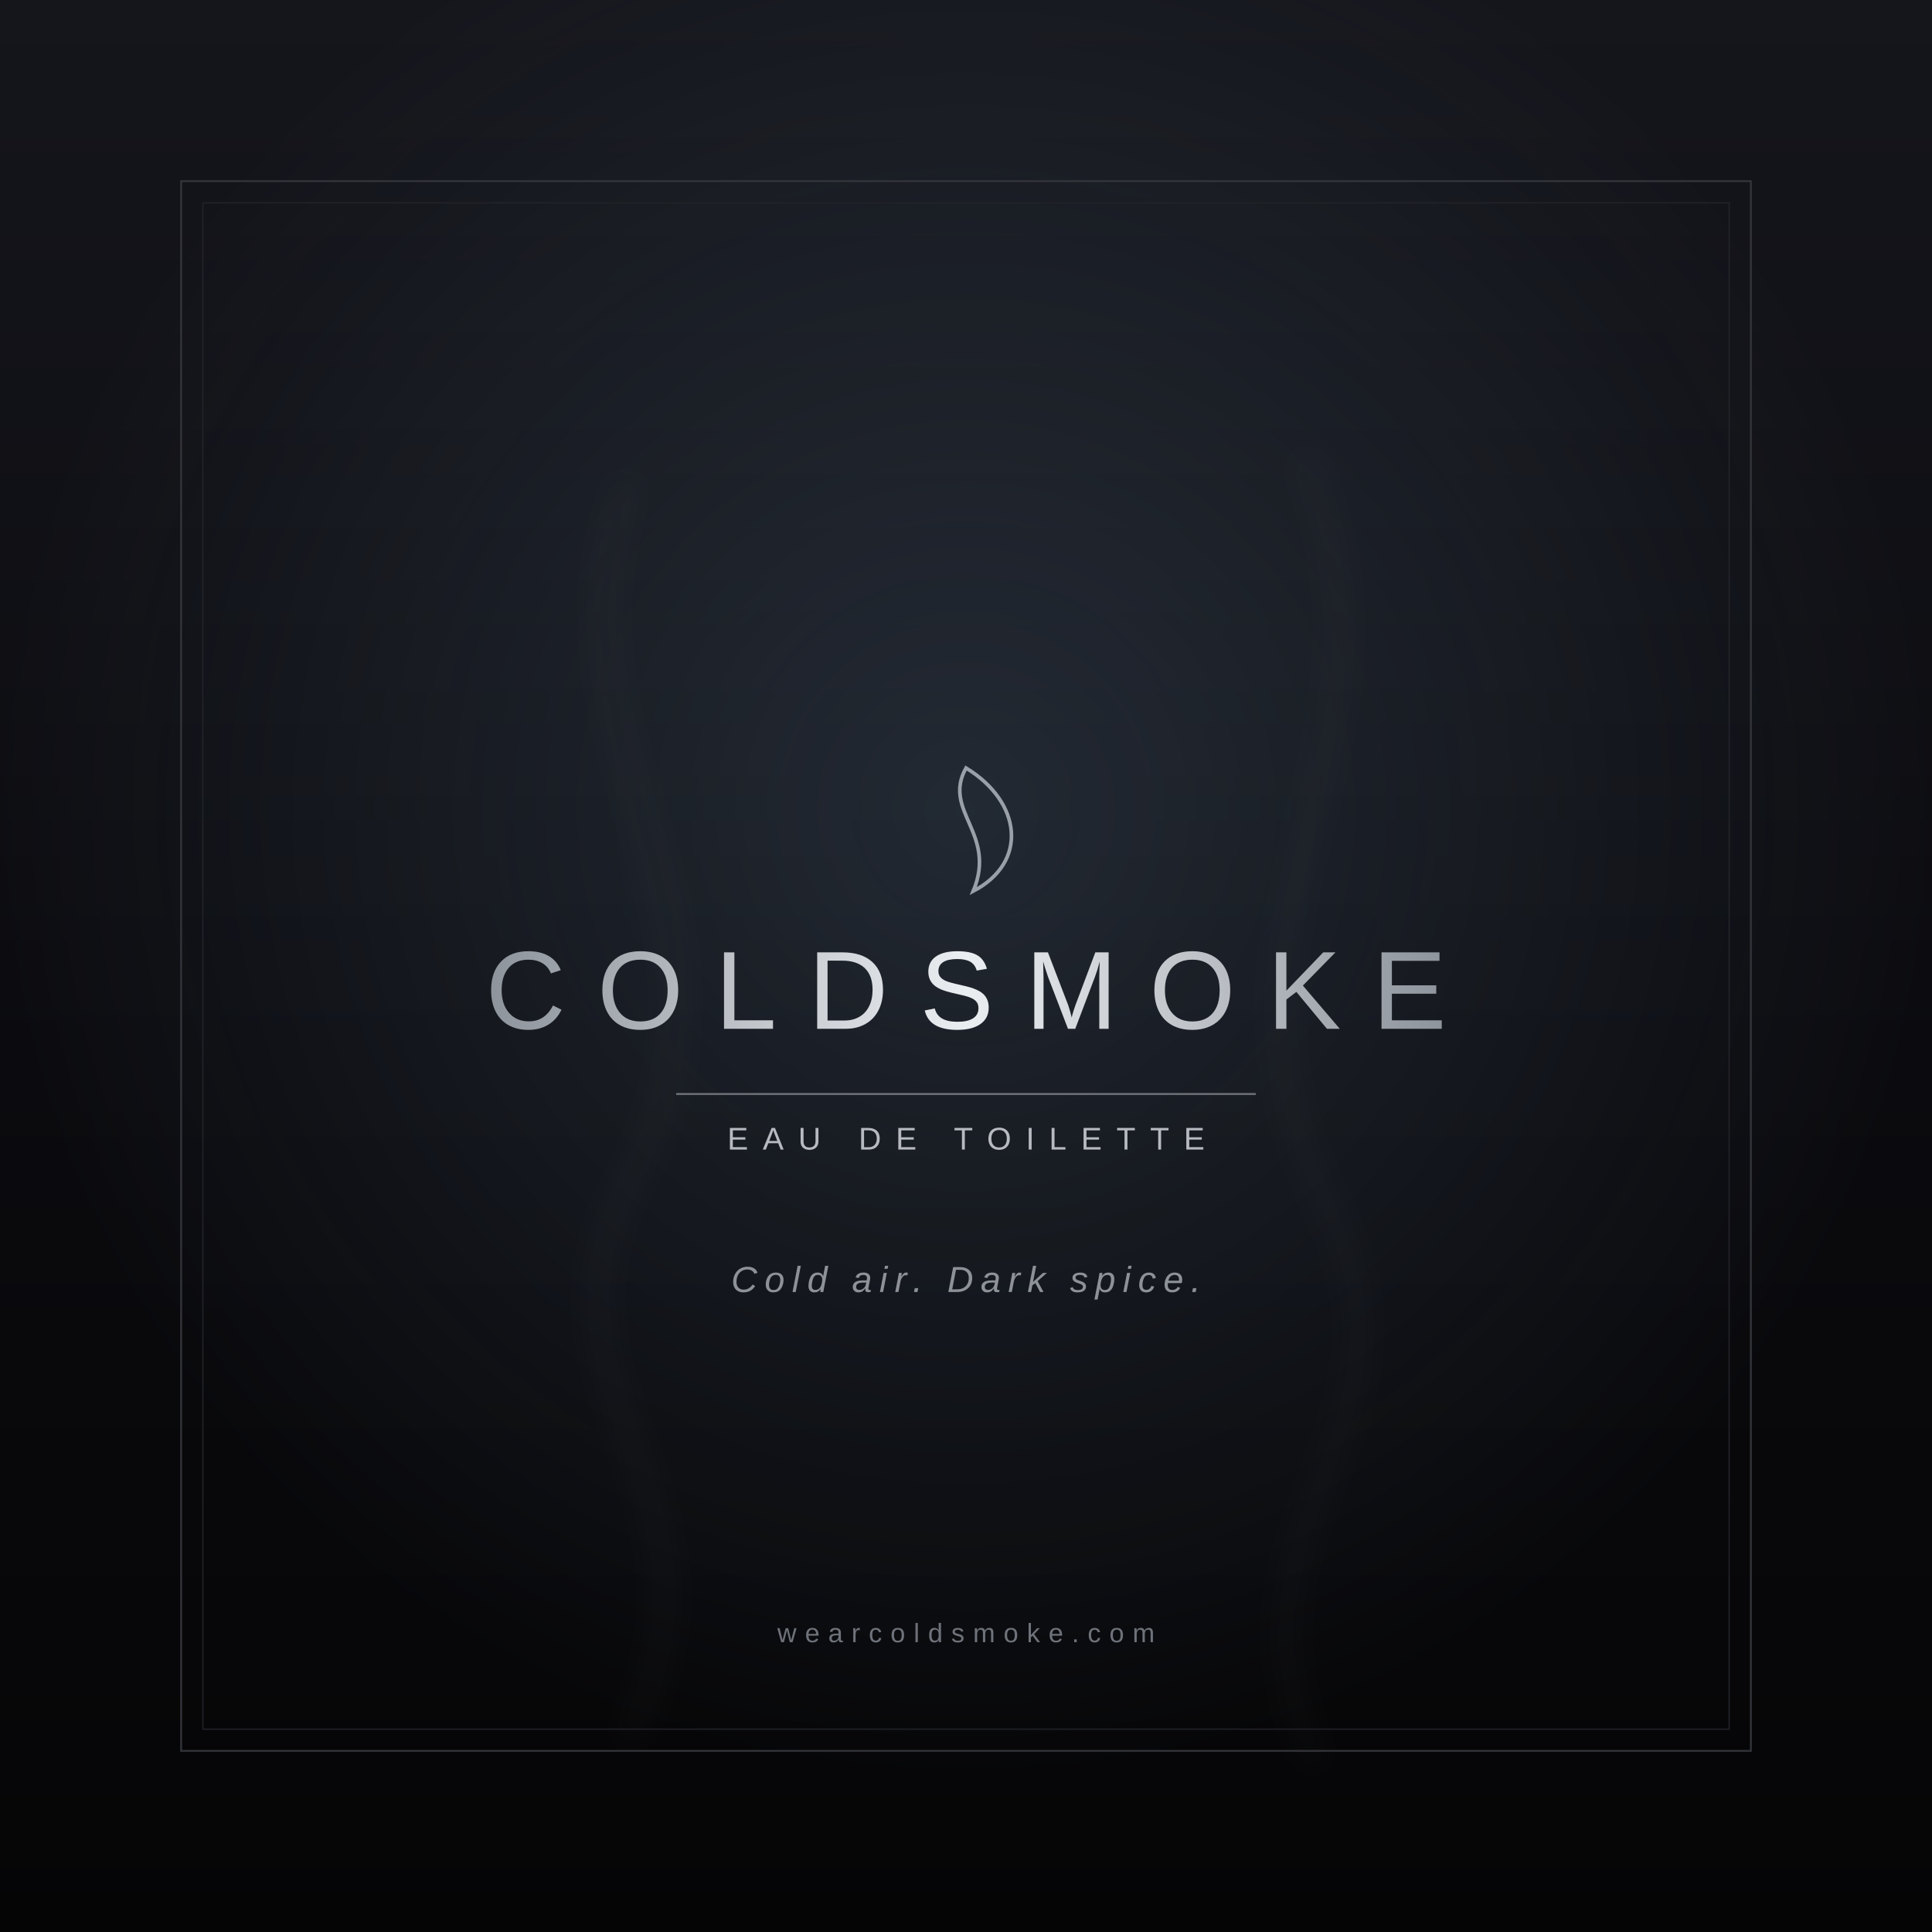
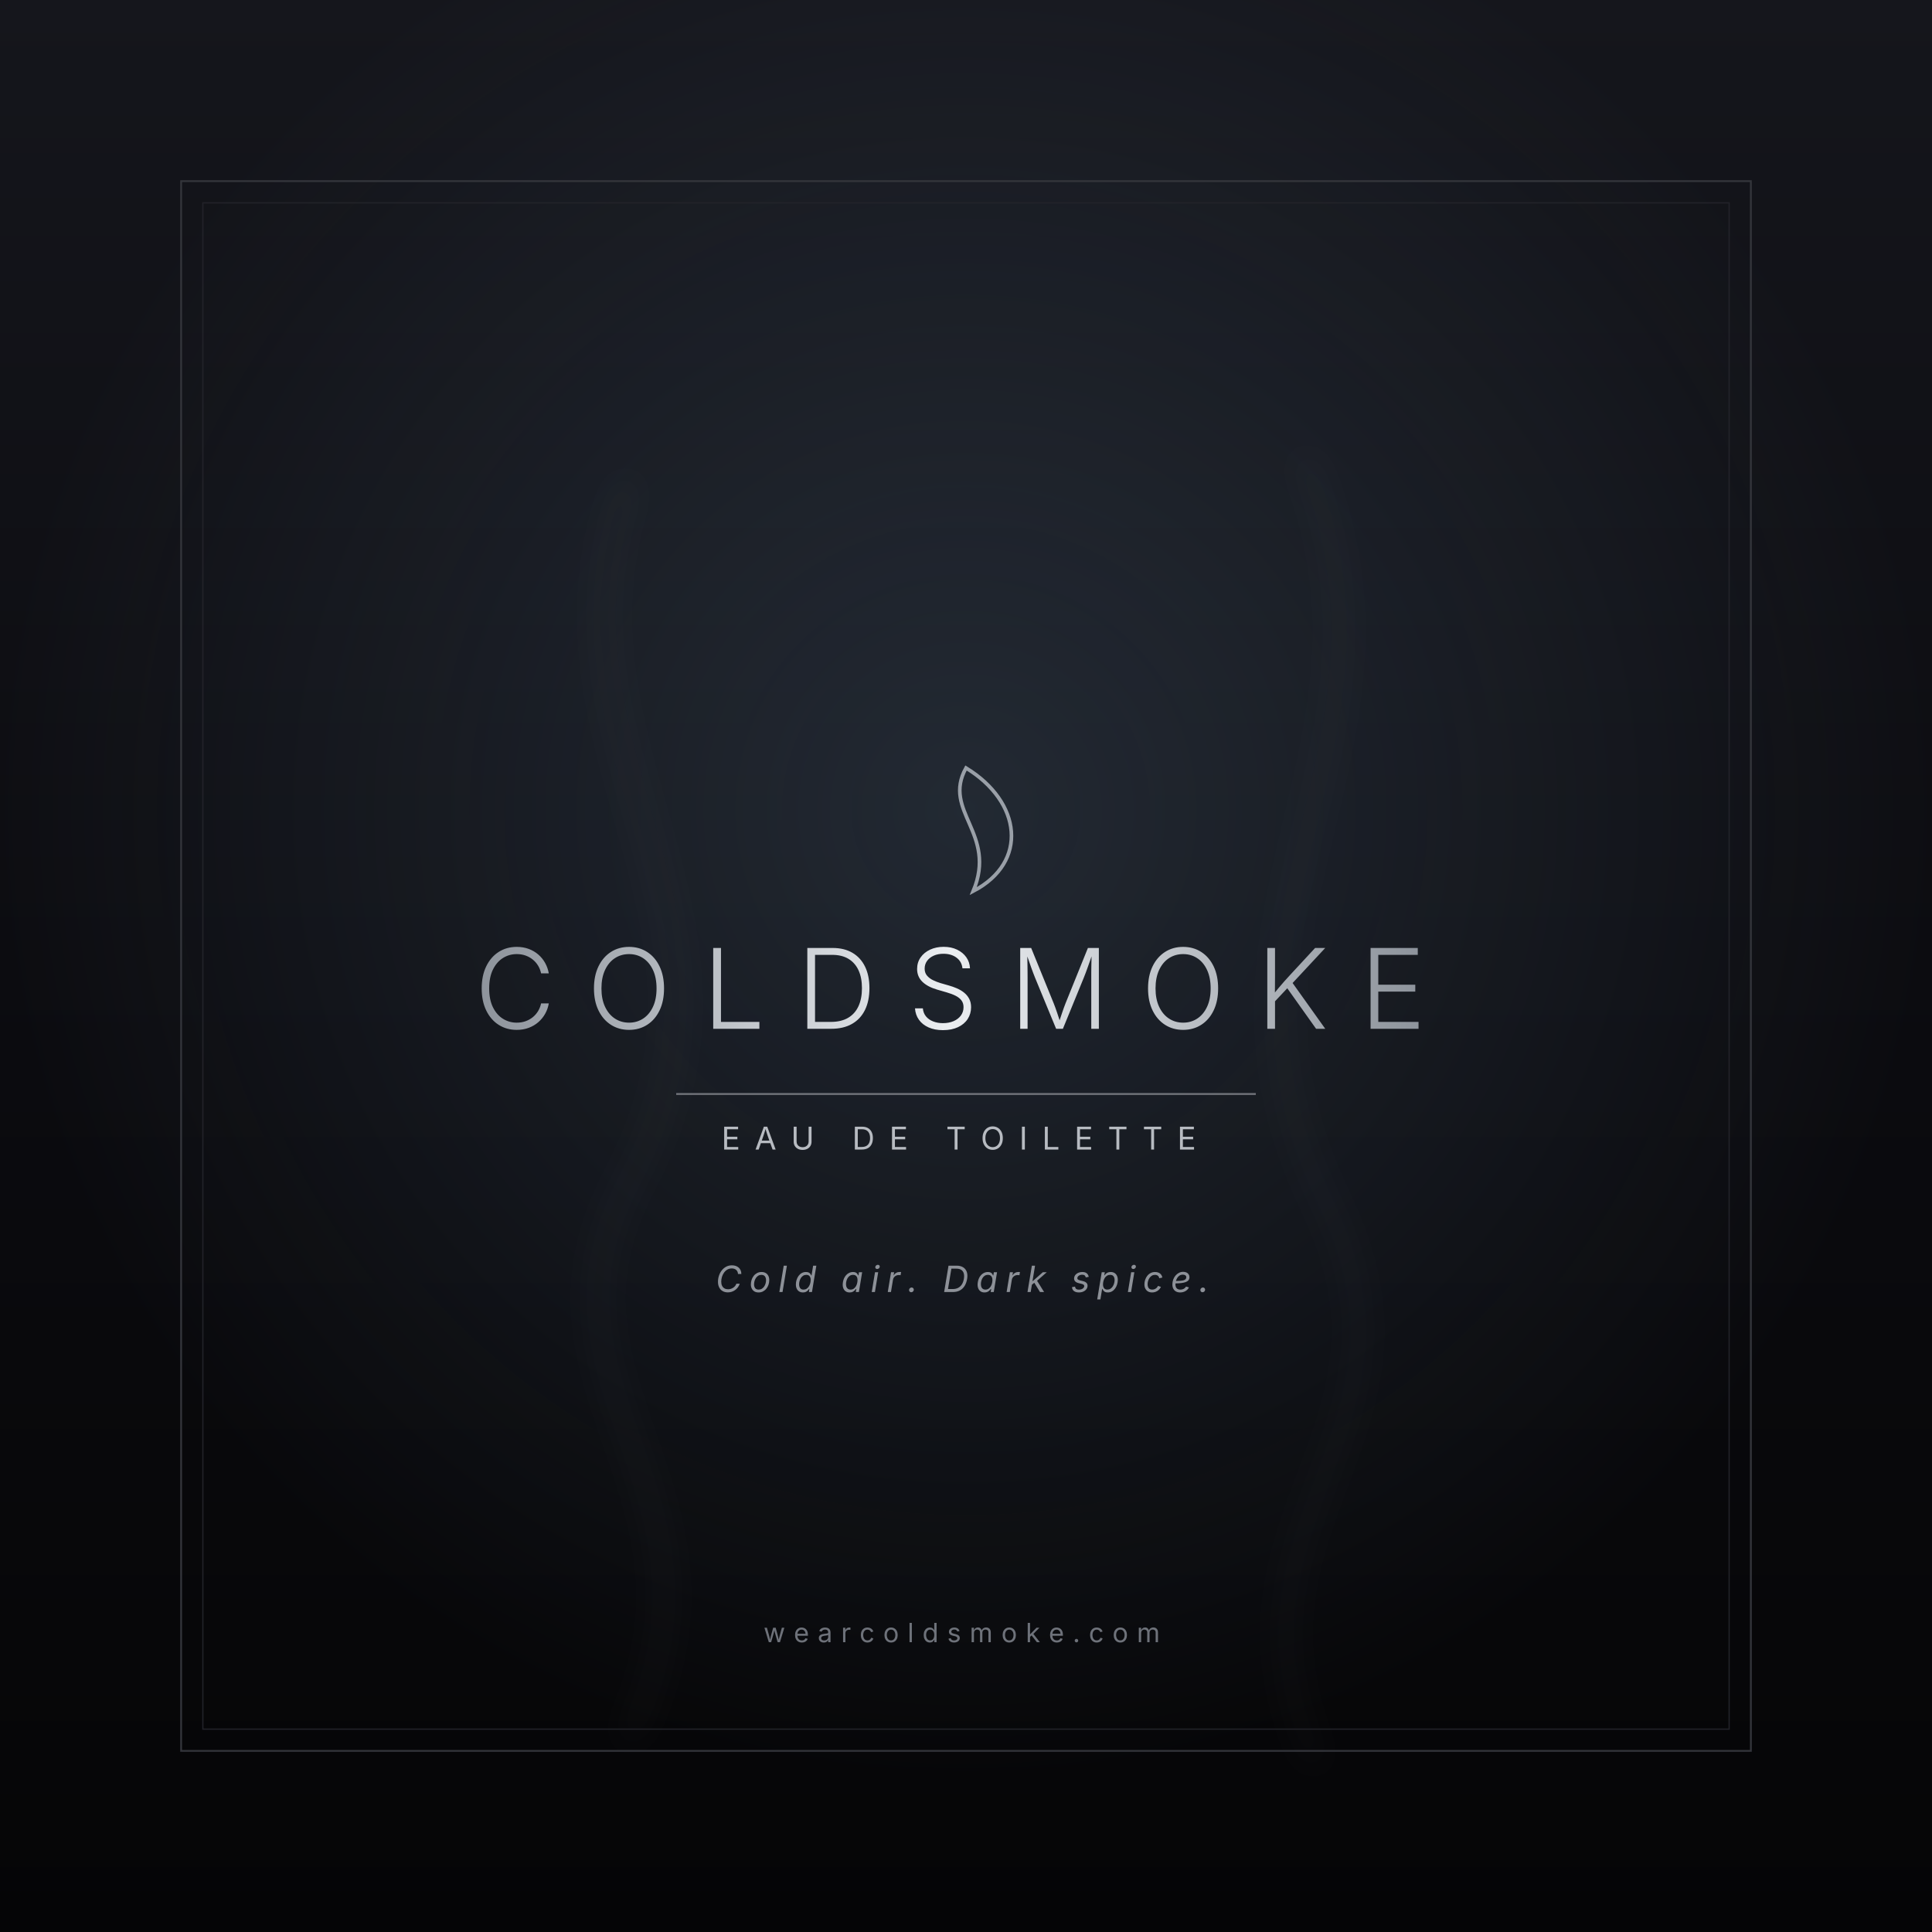
- <svg xmlns="http://www.w3.org/2000/svg" width="1600" height="1600" viewBox="0 0 1600 1600" font-family="Helvetica Neue, Arial, sans-serif">
+ <svg xmlns="http://www.w3.org/2000/svg" width="1600" height="1600" viewBox="0 0 1600 1600">
  <defs>
    <linearGradient id="bg2" x1="0" y1="0" x2="0" y2="1">
      <stop offset="0" stop-color="#15161C" />
      <stop offset="0.55" stop-color="#0B0B0F" />
      <stop offset="1" stop-color="#050506" />
    </linearGradient>
    <radialGradient id="glow2" cx="0.5" cy="0.42" r="0.5">
      <stop offset="0" stop-color="#6E8CA8" stop-opacity="0.22" />
      <stop offset="1" stop-color="#6E8CA8" stop-opacity="0" />
    </radialGradient>
    <linearGradient id="silver2" x1="0" y1="0" x2="1" y2="0">
      <stop offset="0" stop-color="#8E949C" />
      <stop offset="0.5" stop-color="#EBEEF1" />
      <stop offset="1" stop-color="#8E949C" />
    </linearGradient>
    <filter id="smoke2" x="-40%" y="-40%" width="180%" height="180%">
      <feGaussianBlur stdDeviation="12" />
    </filter>
  </defs>
  <rect width="1600" height="1600" fill="url(#bg2)" />
  <rect width="1600" height="1600" fill="url(#glow2)" />
  <g filter="url(#smoke2)" stroke="#AEB4BC" fill="none" opacity="0.08">
    <path d="M520 400 C 440 620, 640 760, 520 980 C 430 1150, 620 1240, 520 1440" stroke-width="7" />
    <path d="M1080 380 C 1180 620, 980 760, 1100 1000 C 1190 1190, 1000 1260, 1090 1460" stroke-width="6" />
  </g>
  <rect x="150" y="150" width="1300" height="1300" fill="none" stroke="#33353B" stroke-width="1.5" />
  <rect x="168" y="168" width="1264" height="1264" fill="none" stroke="#222329" stroke-width="1" />
  <path d="M800 636 C 780 672, 826 690, 806 738 C 852 714, 846 664, 800 636 Z" fill="none" stroke="#9AA0A8" stroke-width="3" />
-   <text x="800" y="852" text-anchor="middle" font-size="92" letter-spacing="26" fill="url(#silver2)" font-weight="300">COLDSMOKE</text>
+   <path d="M427.934 852.898Q419.488 852.898 412.930 848.698Q406.371 844.498 402.643 836.771Q398.914 829.045 398.914 818.578Q398.914 808.066 402.643 800.340Q406.371 792.613 412.930 788.391Q419.488 784.168 427.934 784.168Q433.279 784.168 437.794 785.830Q442.309 787.492 445.768 790.479Q449.227 793.467 451.450 797.465Q453.674 801.463 454.482 806.090L448.104 806.090Q447.385 802.631 445.633 799.733Q443.881 796.836 441.230 794.680Q438.580 792.523 435.233 791.333Q431.887 790.143 427.934 790.143Q421.645 790.143 416.456 793.422Q411.268 796.701 408.190 803.035Q405.113 809.369 405.113 818.578Q405.113 827.787 408.213 834.121Q411.313 840.455 416.501 843.689Q421.689 846.924 427.934 846.924Q431.887 846.924 435.233 845.733Q438.580 844.543 441.230 842.387Q443.881 840.230 445.633 837.311Q447.385 834.391 448.104 830.977L454.482 830.977Q453.719 835.559 451.495 839.534Q449.271 843.510 445.813 846.520Q442.354 849.529 437.839 851.214Q433.324 852.898 427.934 852.898 M520.957 852.898Q512.467 852.898 505.908 848.676Q499.350 844.453 495.621 836.749Q491.893 829.045 491.893 818.578Q491.893 808.066 495.621 800.340Q499.350 792.613 505.908 788.391Q512.467 784.168 520.957 784.168Q529.402 784.168 535.961 788.391Q542.520 792.613 546.226 800.340Q549.932 808.066 549.932 818.578Q549.932 829.045 546.226 836.771Q542.520 844.498 535.961 848.698Q529.402 852.898 520.957 852.898M520.957 846.924Q527.471 846.924 532.614 843.555Q537.758 840.186 540.745 833.829Q543.732 827.473 543.732 818.578Q543.732 809.639 540.745 803.260Q537.758 796.881 532.614 793.512Q527.471 790.143 520.957 790.143Q514.398 790.143 509.232 793.512Q504.066 796.881 501.079 803.260Q498.092 809.639 498.092 818.578Q498.092 827.428 501.079 833.784Q504.066 840.141 509.232 843.532Q514.398 846.924 520.957 846.924 M628.895 852L590.666 852L590.666 785.066L597.090 785.066L597.090 846.295L628.895 846.295 M688.361 852L668.596 852L668.596 785.066L689.529 785.066Q699.143 785.066 705.948 789.064Q712.754 793.063 716.393 800.520Q720.031 807.977 720.031 818.354Q720.031 828.910 716.325 836.435Q712.619 843.959 705.544 847.979Q698.469 852 688.361 852M674.975 790.771L674.975 846.295L688.002 846.295Q696.582 846.295 702.310 842.948Q708.037 839.602 710.935 833.335Q713.832 827.068 713.832 818.354Q713.832 809.729 711.002 803.574Q708.172 797.420 702.691 794.096Q697.211 790.771 689.125 790.771 M780.891 853.123Q774.063 853.123 768.986 850.854Q763.910 848.586 761.013 844.521Q758.115 840.455 757.756 835.064L764.270 835.064Q764.629 839.063 766.897 841.780Q769.166 844.498 772.827 845.913Q776.488 847.328 780.891 847.328Q785.877 847.328 789.718 845.666Q793.559 844.004 795.760 841.017Q797.961 838.029 797.961 834.076Q797.961 830.752 796.231 828.483Q794.502 826.215 791.380 824.643Q788.258 823.070 784.035 821.857L776.129 819.566Q768.133 817.230 763.820 813.008Q759.508 808.785 759.508 802.451Q759.508 797.016 762.405 792.883Q765.303 788.750 770.289 786.437Q775.275 784.123 781.475 784.123Q787.809 784.123 792.638 786.459Q797.467 788.795 800.274 792.793Q803.082 796.791 803.307 801.912L797.063 801.912Q796.479 796.342 792.166 793.107Q787.854 789.873 781.295 789.873Q776.713 789.873 773.209 791.468Q769.705 793.063 767.729 795.825Q765.752 798.588 765.752 802.182Q765.752 805.641 767.706 807.954Q769.660 810.268 772.715 811.750Q775.770 813.232 778.959 814.176L785.967 816.197Q789.201 817.096 792.436 818.488Q795.670 819.881 798.320 821.970Q800.971 824.059 802.588 827.046Q804.205 830.033 804.205 834.166Q804.205 839.557 801.420 843.869Q798.635 848.182 793.401 850.652Q788.168 853.123 780.891 853.123 M851.004 852L844.895 852L844.895 785.066L853.969 785.066L872.656 830.977Q873.285 832.459 873.981 834.458Q874.678 836.457 875.464 838.726Q876.250 840.994 876.969 843.240Q877.238 844.139 877.508 844.992Q877.777 844.184 878.047 843.375Q878.766 841.174 879.552 838.883Q880.338 836.592 881.057 834.548Q881.775 832.504 882.404 830.977L900.957 785.066L910.031 785.066L910.031 852L903.742 852L903.742 805.146Q903.742 802.766 903.810 800.183Q903.877 797.600 903.922 794.994Q903.967 793.512 903.967 792.029Q903.383 793.691 902.844 795.309Q901.855 798.094 900.935 800.699Q900.014 803.305 899.160 805.573Q898.307 807.842 897.633 809.504L880.248 852L874.633 852L857.113 809.504Q856.439 807.842 855.608 805.641Q854.777 803.439 853.856 800.856Q852.936 798.273 851.992 795.488Q851.363 793.826 850.779 792.119Q850.779 793.377 850.824 794.725Q850.869 797.285 850.914 799.913Q850.959 802.541 850.981 804.989Q851.004 807.438 851.004 809.504 M979.830 852.898Q971.340 852.898 964.781 848.676Q958.223 844.453 954.494 836.749Q950.766 829.045 950.766 818.578Q950.766 808.066 954.494 800.340Q958.223 792.613 964.781 788.391Q971.340 784.168 979.830 784.168Q988.275 784.168 994.834 788.391Q1001.393 792.613 1005.099 800.340Q1008.805 808.066 1008.805 818.578Q1008.805 829.045 1005.099 836.771Q1001.393 844.498 994.834 848.698Q988.275 852.898 979.830 852.898M979.830 846.924Q986.344 846.924 991.487 843.555Q996.631 840.186 999.618 833.829Q1002.605 827.473 1002.605 818.578Q1002.605 809.639 999.618 803.260Q996.631 796.881 991.487 793.512Q986.344 790.143 979.830 790.143Q973.271 790.143 968.105 793.512Q962.939 796.881 959.952 803.260Q956.965 809.639 956.965 818.578Q956.965 827.428 959.952 833.784Q962.939 840.141 968.105 843.532Q973.271 846.924 979.830 846.924 M1055.918 852L1049.539 852L1049.539 785.066L1055.918 785.066L1055.918 808.291L1055.828 821.947Q1057.221 820.195 1058.613 818.533Q1060.949 815.748 1063.353 813.008Q1065.756 810.268 1068.316 807.527L1089.115 785.066L1097.516 785.066L1070.473 814.086L1097.516 852L1089.924 852L1066.070 818.443L1055.918 829.225 M1174.771 852L1135.061 852L1135.061 785.066L1174.143 785.066L1174.143 790.771L1141.439 790.771L1141.439 815.479L1172.076 815.479L1172.076 821.184L1141.439 821.184L1141.439 846.295L1174.771 846.295" fill="url(#silver2)" />
  <line x1="560" y1="906" x2="1040" y2="906" stroke="#6E7178" stroke-width="1.6" />
-   <text x="800" y="952" text-anchor="middle" font-size="26" letter-spacing="12" fill="#B7BBC1">EAU DE TOILETTE</text>
-   <text x="800" y="1070" text-anchor="middle" font-size="30" letter-spacing="6" fill="#8D9198" font-style="italic">Cold air. Dark spice.</text>
-   <text x="800" y="1360" text-anchor="middle" font-size="22" letter-spacing="7" fill="#6E727A">wearcoldsmoke.com</text>
+   <path d="M611.376 952L599.735 952L599.735 933.084L611.262 933.084L611.262 935.217L602.147 935.217L602.147 941.387L610.640 941.387L610.640 943.520L602.147 943.520L602.147 949.867L611.376 949.867 M628.302 952L625.738 952L632.606 933.084L635.399 933.084L642.356 952L639.817 952L637.925 946.719L630.130 946.719L628.302 952M630.867 944.611L637.176 944.611L635.805 940.777Q635.437 939.736 634.955 938.175Q634.548 936.893 633.990 935.014Q633.444 936.918 633.038 938.226Q632.530 939.813 632.200 940.777 M664.703 952.305Q662.468 952.305 660.799 951.429Q659.129 950.553 658.215 949.029Q657.301 947.506 657.301 945.563L657.301 933.084L659.713 933.084L659.713 945.373Q659.713 946.731 660.316 947.792Q660.919 948.852 662.037 949.461Q663.154 950.070 664.703 950.070Q666.251 950.070 667.362 949.461Q668.473 948.852 669.070 947.792Q669.667 946.731 669.667 945.373L669.667 933.084L672.079 933.084L672.079 945.563Q672.079 947.506 671.165 949.029Q670.250 950.553 668.594 951.429Q666.937 952.305 664.703 952.305 M713.865 952L707.961 952L707.961 933.084L714.106 933.084Q716.874 933.084 718.835 934.214Q720.796 935.344 721.844 937.458Q722.891 939.571 722.891 942.504Q722.891 945.462 721.837 947.588Q720.784 949.715 718.765 950.857Q716.747 952 713.865 952M710.374 935.217L710.374 949.867L713.712 949.867Q716.023 949.867 717.540 948.985Q719.057 948.103 719.806 946.452Q720.555 944.802 720.555 942.504Q720.555 940.231 719.813 938.600Q719.070 936.969 717.604 936.093Q716.137 935.217 713.941 935.217 M750.367 952L738.725 952L738.725 933.084L750.252 933.084L750.252 935.217L741.137 935.217L741.137 941.387L749.630 941.387L749.630 943.520L741.137 943.520L741.137 949.867L750.367 949.867 M790.579 935.217L784.625 935.217L784.625 933.084L798.919 933.084L798.919 935.217L792.991 935.217L792.991 952L790.579 952 M822.117 952.254Q819.692 952.254 817.794 951.080Q815.896 949.905 814.804 947.728Q813.712 945.551 813.712 942.555Q813.712 939.546 814.804 937.369Q815.896 935.191 817.794 934.011Q819.692 932.830 822.117 932.830Q824.542 932.830 826.433 934.011Q828.325 935.191 829.410 937.369Q830.496 939.546 830.496 942.555Q830.496 945.551 829.410 947.728Q828.325 949.905 826.433 951.080Q824.542 952.254 822.117 952.254M822.117 950.020Q823.805 950.020 825.170 949.163Q826.535 948.306 827.341 946.636Q828.147 944.967 828.147 942.555Q828.147 940.117 827.341 938.448Q826.535 936.778 825.170 935.921Q823.805 935.064 822.117 935.064Q820.416 935.064 819.044 935.928Q817.673 936.791 816.867 938.460Q816.061 940.130 816.061 942.555Q816.061 944.967 816.867 946.630Q817.673 948.293 819.044 949.156Q820.416 950.020 822.117 950.020 M846.330 933.084L848.742 933.084L848.742 952L846.330 952 M876.484 952L865.312 952L865.312 933.084L867.724 933.084L867.724 949.867L876.484 949.867 M903.655 952L892.013 952L892.013 933.084L903.541 933.084L903.541 935.217L894.425 935.217L894.425 941.387L902.918 941.387L902.918 943.520L894.425 943.520L894.425 949.867L903.655 949.867 M924.554 935.217L918.600 935.217L918.600 933.084L932.895 933.084L932.895 935.217L926.966 935.217L926.966 952L924.554 952 M953.337 935.217L947.383 935.217L947.383 933.084L961.678 933.084L961.678 935.217L955.750 935.217L955.750 952L953.337 952 M988.849 952L977.208 952L977.208 933.084L988.735 933.084L988.735 935.217L979.620 935.217L979.620 941.387L988.113 941.387L988.113 943.520L979.620 943.520L979.620 949.867L988.849 949.867" fill="#B7BBC1" />
+   <path d="M602.791 1070.293Q600.315 1070.293 598.470 1069.238Q596.624 1068.184 595.613 1066.213Q594.603 1064.243 594.603 1061.504Q594.603 1058.926 595.408 1056.487Q596.214 1054.048 597.723 1052.107Q599.231 1050.166 601.370 1049.023Q603.509 1047.881 606.175 1047.881Q607.859 1047.881 609.273 1048.364Q610.687 1048.848 611.734 1049.771Q612.781 1050.693 613.360 1052.019Q613.938 1053.345 613.953 1055.044L611.170 1055.044Q611.126 1053.931 610.723 1053.081Q610.320 1052.231 609.632 1051.646Q608.943 1051.060 608.035 1050.759Q607.127 1050.459 606.072 1050.459Q604.021 1050.459 602.396 1051.396Q600.770 1052.334 599.634 1053.916Q598.499 1055.498 597.898 1057.454Q597.298 1059.409 597.298 1061.431Q597.298 1063.481 598.016 1064.888Q598.733 1066.294 599.993 1067.004Q601.253 1067.715 602.894 1067.715Q604.007 1067.715 605.069 1067.415Q606.131 1067.114 607.061 1066.528Q607.991 1065.942 608.709 1065.093Q609.427 1064.243 609.837 1063.130L612.635 1063.130Q612.063 1064.800 611.082 1066.118Q610.101 1067.437 608.790 1068.374Q607.479 1069.312 605.955 1069.802Q604.432 1070.293 602.791 1070.293 M628.200 1070.352Q626.223 1070.352 624.802 1069.524Q623.381 1068.696 622.612 1067.188Q621.843 1065.679 621.843 1063.657Q621.843 1061.709 622.451 1059.878Q623.059 1058.047 624.208 1056.589Q625.358 1055.132 626.992 1054.275Q628.625 1053.418 630.676 1053.418Q632.653 1053.418 634.089 1054.238Q635.524 1055.059 636.293 1056.567Q637.063 1058.076 637.063 1060.127Q637.063 1062.104 636.447 1063.936Q635.832 1065.767 634.667 1067.217Q633.503 1068.667 631.870 1069.509Q630.236 1070.352 628.200 1070.352M628.259 1067.993Q629.768 1067.993 630.917 1067.290Q632.067 1066.587 632.844 1065.437Q633.620 1064.287 634.016 1062.910Q634.411 1061.533 634.411 1060.186Q634.411 1058.940 634.016 1057.944Q633.620 1056.948 632.785 1056.362Q631.950 1055.776 630.603 1055.776Q629.108 1055.776 627.966 1056.479Q626.823 1057.183 626.047 1058.340Q625.271 1059.497 624.875 1060.881Q624.479 1062.266 624.479 1063.628Q624.479 1065.474 625.373 1066.733Q626.267 1067.993 628.259 1067.993 M649.039 1048.174L651.676 1048.174L648.058 1070L645.421 1070 M664.941 1070.352Q662.261 1070.352 660.686 1068.586Q659.111 1066.821 659.111 1063.774Q659.111 1061.841 659.675 1059.995Q660.239 1058.149 661.316 1056.663Q662.393 1055.176 663.938 1054.297Q665.483 1053.418 667.446 1053.418Q669.072 1053.418 669.958 1053.953Q670.845 1054.487 671.262 1055.176Q671.680 1055.864 671.885 1056.318L672.061 1056.318L673.408 1048.174L676.060 1048.174L672.441 1070L669.878 1070L670.317 1067.466L670.039 1067.466Q669.688 1067.979 669.080 1068.660Q668.472 1069.341 667.468 1069.846Q666.465 1070.352 664.941 1070.352M665.410 1067.993Q666.890 1067.993 668.003 1067.275Q669.116 1066.558 669.863 1065.371Q670.610 1064.185 670.991 1062.764Q671.372 1061.343 671.372 1059.951Q671.372 1058.032 670.479 1056.904Q669.585 1055.776 667.754 1055.776Q666.289 1055.776 665.176 1056.472Q664.063 1057.168 663.308 1058.318Q662.554 1059.468 662.166 1060.852Q661.777 1062.236 661.777 1063.628Q661.777 1065.532 662.664 1066.763Q663.550 1067.993 665.410 1067.993 M703.602 1070.352Q701.565 1070.352 700.174 1069.304Q698.782 1068.257 698.218 1066.345Q697.654 1064.434 698.079 1061.841Q698.519 1059.233 699.720 1057.351Q700.921 1055.469 702.664 1054.443Q704.407 1053.418 706.443 1053.418Q708.025 1053.418 708.875 1053.938Q709.725 1054.458 710.113 1055.125Q710.501 1055.791 710.706 1056.245L710.926 1056.245L711.351 1053.623L714.002 1053.623L711.292 1070L708.729 1070L709.139 1067.466L708.831 1067.466Q708.465 1067.949 707.835 1068.630Q707.205 1069.312 706.180 1069.832Q705.154 1070.352 703.602 1070.352M704.422 1067.993Q705.916 1067.993 707.066 1067.202Q708.216 1066.411 708.978 1065.020Q709.739 1063.628 710.032 1061.812Q710.340 1059.995 710.040 1058.640Q709.739 1057.285 708.838 1056.531Q707.938 1055.776 706.443 1055.776Q704.876 1055.776 703.697 1056.589Q702.518 1057.402 701.778 1058.765Q701.038 1060.127 700.760 1061.812Q700.481 1063.525 700.774 1064.932Q701.067 1066.338 701.976 1067.166Q702.884 1067.993 704.422 1067.993 M724.572 1070L721.936 1070L724.646 1053.623L727.282 1053.623L724.572 1070M726.418 1050.942Q725.671 1050.942 725.217 1050.430Q724.763 1049.917 724.880 1049.199Q724.997 1048.467 725.627 1047.961Q726.257 1047.456 727.004 1047.456Q727.766 1047.456 728.220 1047.961Q728.674 1048.467 728.557 1049.199Q728.439 1049.917 727.810 1050.430Q727.180 1050.942 726.418 1050.942 M737.853 1070L735.216 1070L737.926 1053.623L740.475 1053.623L740.064 1056.143L740.240 1056.143Q740.885 1054.897 742.181 1054.143Q743.478 1053.389 744.942 1053.389Q745.235 1053.389 745.631 1053.403Q746.026 1053.418 746.261 1053.433L745.821 1056.084Q745.646 1056.055 745.199 1055.996Q744.752 1055.938 744.269 1055.938Q743.097 1055.938 742.086 1056.428Q741.075 1056.919 740.409 1057.776Q739.742 1058.633 739.552 1059.746 M754.634 1070.190Q753.784 1070.190 753.250 1069.561Q752.715 1068.931 752.861 1068.037Q752.993 1067.261 753.616 1066.755Q754.238 1066.250 754.956 1066.250Q755.850 1066.250 756.355 1066.880Q756.860 1067.510 756.743 1068.345Q756.641 1069.106 756.025 1069.648Q755.410 1070.190 754.634 1070.190 M789.192 1070L781.897 1070L785.516 1048.174L792.254 1048.174Q795.447 1048.174 797.586 1049.485Q799.725 1050.796 800.618 1053.235Q801.512 1055.674 800.940 1059.072Q800.369 1062.515 798.853 1064.954Q797.337 1067.393 794.913 1068.696Q792.488 1070 789.192 1070M787.889 1050.635L785.091 1067.539L788.929 1067.539Q791.609 1067.539 793.536 1066.514Q795.462 1065.488 796.641 1063.577Q797.820 1061.665 798.245 1059.043Q798.685 1056.406 798.135 1054.524Q797.586 1052.642 796.055 1051.638Q794.524 1050.635 792.005 1050.635 M815.305 1070.352Q813.269 1070.352 811.877 1069.304Q810.485 1068.257 809.921 1066.345Q809.357 1064.434 809.782 1061.841Q810.222 1059.233 811.423 1057.351Q812.624 1055.469 814.367 1054.443Q816.110 1053.418 818.146 1053.418Q819.729 1053.418 820.578 1053.938Q821.428 1054.458 821.816 1055.125Q822.204 1055.791 822.409 1056.245L822.629 1056.245L823.054 1053.623L825.705 1053.623L822.995 1070L820.432 1070L820.842 1067.466L820.534 1067.466Q820.168 1067.949 819.538 1068.630Q818.908 1069.312 817.883 1069.832Q816.857 1070.352 815.305 1070.352M816.125 1067.993Q817.619 1067.993 818.769 1067.202Q819.919 1066.411 820.681 1065.020Q821.442 1063.628 821.735 1061.812Q822.043 1059.995 821.743 1058.640Q821.442 1057.285 820.542 1056.531Q819.641 1055.776 818.146 1055.776Q816.579 1055.776 815.400 1056.589Q814.221 1057.402 813.481 1058.765Q812.741 1060.127 812.463 1061.812Q812.185 1063.525 812.478 1064.932Q812.771 1066.338 813.679 1067.166Q814.587 1067.993 816.125 1067.993 M836.275 1070L833.639 1070L836.349 1053.623L838.897 1053.623L838.487 1056.143L838.663 1056.143Q839.308 1054.897 840.604 1054.143Q841.900 1053.389 843.365 1053.389Q843.658 1053.389 844.054 1053.403Q844.449 1053.418 844.684 1053.433L844.244 1056.084Q844.068 1056.055 843.622 1055.996Q843.175 1055.938 842.691 1055.938Q841.520 1055.938 840.509 1056.428Q839.498 1056.919 838.832 1057.776Q838.165 1058.633 837.975 1059.746 M853.569 1070L850.933 1070L854.551 1048.174L857.188 1048.174L855.093 1060.845L855.415 1060.845L863.604 1053.623L866.870 1053.623L858.857 1060.654L864.673 1070L861.289 1070L856.558 1062.339L854.565 1063.965 M893.504 1070.352Q891.863 1070.352 890.640 1069.883Q889.417 1069.414 888.692 1068.521Q887.967 1067.627 887.820 1066.338Q887.806 1066.235 887.798 1066.140Q887.791 1066.045 887.791 1065.942L890.340 1065.518Q890.457 1066.865 891.292 1067.451Q892.127 1068.037 893.548 1068.037Q894.734 1068.037 895.672 1067.671Q896.609 1067.305 897.195 1066.704Q897.781 1066.104 897.898 1065.386Q898.016 1064.609 897.547 1064.089Q897.078 1063.569 895.921 1063.291L893.299 1062.646Q891.160 1062.119 890.230 1060.962Q889.300 1059.805 889.593 1058.018Q889.827 1056.655 890.765 1055.615Q891.702 1054.575 893.130 1053.997Q894.559 1053.418 896.258 1053.418Q898.616 1053.418 899.854 1054.377Q901.092 1055.337 901.487 1056.831Q901.531 1056.978 901.568 1057.131Q901.604 1057.285 901.619 1057.446L899.202 1057.886Q899.012 1057.007 898.375 1056.333Q897.737 1055.659 896.214 1055.659Q895.203 1055.659 894.339 1055.996Q893.475 1056.333 892.911 1056.904Q892.347 1057.476 892.229 1058.208Q892.083 1059.058 892.625 1059.556Q893.167 1060.054 894.544 1060.391L896.917 1060.977Q899.056 1061.504 899.979 1062.661Q900.901 1063.818 900.608 1065.562Q900.433 1066.602 899.832 1067.480Q899.231 1068.359 898.287 1069.004Q897.342 1069.648 896.126 1070Q894.910 1070.352 893.504 1070.352 M911.296 1076.123L908.659 1076.123L912.395 1053.623L914.943 1053.623L914.504 1056.245L914.636 1056.245Q914.987 1055.747 915.610 1055.081Q916.232 1054.414 917.258 1053.916Q918.283 1053.418 919.836 1053.418Q921.638 1053.418 922.956 1054.209Q924.274 1055 924.992 1056.465Q925.710 1057.930 925.710 1059.966Q925.710 1061.870 925.146 1063.723Q924.582 1065.576 923.513 1067.070Q922.443 1068.564 920.898 1069.458Q919.353 1070.352 917.390 1070.352Q915.793 1070.352 914.907 1069.802Q914.021 1069.253 913.603 1068.550Q913.186 1067.847 912.995 1067.393L912.746 1067.393L911.296 1076.123M917.038 1067.993Q918.503 1067.993 919.624 1067.275Q920.744 1066.558 921.513 1065.378Q922.282 1064.199 922.670 1062.800Q923.059 1061.401 923.059 1060.039Q923.059 1058.164 922.172 1056.970Q921.286 1055.776 919.396 1055.776Q917.917 1055.776 916.804 1056.472Q915.690 1057.168 914.951 1058.325Q914.211 1059.482 913.837 1060.889Q913.464 1062.295 913.464 1063.716Q913.464 1065.664 914.357 1066.829Q915.251 1067.993 917.038 1067.993 M936.705 1070L934.068 1070L936.778 1053.623L939.415 1053.623L936.705 1070M938.551 1050.942Q937.804 1050.942 937.350 1050.430Q936.896 1049.917 937.013 1049.199Q937.130 1048.467 937.760 1047.961Q938.390 1047.456 939.137 1047.456Q939.898 1047.456 940.353 1047.961Q940.807 1048.467 940.689 1049.199Q940.572 1049.917 939.942 1050.430Q939.313 1050.942 938.551 1050.942 M954.116 1070.352Q952.139 1070.352 950.718 1069.524Q949.297 1068.696 948.528 1067.188Q947.759 1065.679 947.759 1063.657Q947.759 1061.709 948.367 1059.878Q948.975 1058.047 950.117 1056.589Q951.260 1055.132 952.893 1054.275Q954.526 1053.418 956.592 1053.418Q957.808 1053.418 958.840 1053.733Q959.873 1054.048 960.657 1054.648Q961.440 1055.249 961.938 1056.099Q962.437 1056.948 962.598 1058.018L960.020 1058.589Q959.946 1057.959 959.683 1057.446Q959.419 1056.934 958.979 1056.560Q958.540 1056.187 957.932 1055.981Q957.324 1055.776 956.533 1055.776Q955.039 1055.776 953.896 1056.479Q952.754 1057.183 951.970 1058.340Q951.187 1059.497 950.791 1060.881Q950.396 1062.266 950.396 1063.628Q950.396 1064.844 950.784 1065.840Q951.172 1066.836 952.007 1067.415Q952.842 1067.993 954.175 1067.993Q955.024 1067.993 955.779 1067.759Q956.533 1067.524 957.156 1067.107Q957.778 1066.689 958.247 1066.125Q958.716 1065.562 958.994 1064.902L961.426 1065.752Q960.928 1066.836 960.166 1067.686Q959.404 1068.535 958.452 1069.128Q957.500 1069.722 956.401 1070.037Q955.303 1070.352 954.116 1070.352 M977.372 1070.352Q975.351 1070.352 973.908 1069.561Q972.465 1068.770 971.688 1067.290Q970.912 1065.811 970.912 1063.745Q970.912 1061.592 971.601 1059.695Q972.289 1057.798 973.520 1056.355Q974.750 1054.912 976.369 1054.092Q977.987 1053.271 979.848 1053.271Q981.430 1053.271 982.602 1053.821Q983.773 1054.370 984.418 1055.374Q985.063 1056.377 985.063 1057.739Q985.063 1059.116 984.352 1060.090Q983.642 1061.064 982.147 1061.680Q980.653 1062.295 978.324 1062.573Q976.259 1062.837 973.490 1062.866Q973.446 1063.306 973.446 1063.730Q973.446 1064.932 973.842 1065.906Q974.237 1066.880 975.138 1067.451Q976.039 1068.022 977.533 1068.022Q979.101 1068.022 980.324 1067.341Q981.547 1066.660 982.177 1065.488L984.623 1066.177Q983.715 1068.110 981.759 1069.231Q979.804 1070.352 977.372 1070.352M973.856 1060.874Q976.039 1060.845 977.577 1060.713Q979.379 1060.566 980.441 1060.200Q981.503 1059.834 981.964 1059.219Q982.426 1058.604 982.426 1057.681Q982.426 1056.743 981.642 1056.179Q980.858 1055.615 979.584 1055.615Q977.929 1055.615 976.764 1056.414Q975.600 1057.212 974.867 1058.457Q974.193 1059.600 973.856 1060.874 M995.882 1070.190Q995.032 1070.190 994.498 1069.561Q993.963 1068.931 994.109 1068.037Q994.241 1067.261 994.864 1066.755Q995.486 1066.250 996.204 1066.250Q997.098 1066.250 997.603 1066.880Q998.108 1067.510 997.991 1068.345Q997.889 1069.106 997.273 1069.648Q996.658 1070.190 995.882 1070.190" fill="#8D9198" />
+   <path d="M638.632 1360L636.709 1360L633.067 1347.990L635.119 1347.990L636.580 1353.232Q636.881 1354.307 637.225 1355.660Q637.482 1356.691 637.740 1357.916Q637.977 1356.745 638.224 1355.735Q638.557 1354.371 638.868 1353.232L640.308 1347.990L642.370 1347.990L643.788 1353.232Q644.089 1354.339 644.422 1355.692Q644.658 1356.713 644.905 1357.895Q645.152 1356.724 645.410 1355.714Q645.743 1354.360 646.055 1353.232L647.516 1347.990L649.567 1347.990L645.926 1360L644.003 1360L642.445 1354.564Q642.209 1353.737 641.983 1352.878Q641.758 1352.019 641.543 1351.116Q641.436 1350.654 641.317 1350.182Q641.210 1350.644 641.103 1351.105Q640.877 1352.019 640.651 1352.889Q640.426 1353.759 640.189 1354.564 M664.065 1360.258Q662.325 1360.258 661.063 1359.484Q659.801 1358.711 659.119 1357.325Q658.437 1355.939 658.437 1354.092Q658.437 1352.244 659.103 1350.837Q659.769 1349.430 660.988 1348.635Q662.207 1347.840 663.840 1347.840Q664.796 1347.840 665.725 1348.157Q666.654 1348.474 667.412 1349.177Q668.169 1349.881 668.620 1351.030Q669.071 1352.180 669.071 1353.845L669.071 1354.650L660.392 1354.650Q660.435 1355.811 660.854 1356.648Q661.315 1357.583 662.148 1358.061Q662.980 1358.539 664.076 1358.539Q664.785 1358.539 665.365 1358.335Q665.945 1358.131 666.364 1357.717Q666.783 1357.304 667.009 1356.691L668.878 1357.207Q668.599 1358.109 667.933 1358.797Q667.267 1359.484 666.284 1359.871Q665.301 1360.258 664.065 1360.258M660.402 1353.018L667.105 1353.018Q667.030 1352.201 666.762 1351.514Q666.386 1350.601 665.655 1350.080Q664.925 1349.559 663.840 1349.559Q662.755 1349.559 661.981 1350.090Q661.208 1350.622 660.800 1351.471Q660.456 1352.201 660.402 1353.018 M682.205 1360.279Q681.066 1360.279 680.137 1359.850Q679.208 1359.420 678.660 1358.593Q678.112 1357.766 678.112 1356.584Q678.112 1355.553 678.521 1354.908Q678.929 1354.264 679.611 1353.893Q680.293 1353.522 681.120 1353.340Q681.947 1353.157 682.785 1353.050Q683.859 1352.910 684.536 1352.835Q685.213 1352.760 685.541 1352.577Q685.868 1352.395 685.868 1351.954L685.868 1351.890Q685.868 1351.138 685.589 1350.617Q685.310 1350.096 684.751 1349.816Q684.192 1349.537 683.354 1349.537Q682.495 1349.537 681.883 1349.806Q681.271 1350.074 680.889 1350.477Q680.508 1350.880 680.314 1351.299L678.456 1350.687Q678.918 1349.591 679.702 1348.973Q680.486 1348.355 681.432 1348.098Q682.377 1347.840 683.301 1347.840Q683.902 1347.840 684.670 1347.985Q685.438 1348.130 686.153 1348.560Q686.867 1348.989 687.334 1349.833Q687.802 1350.676 687.802 1352.083L687.802 1360L685.900 1360L685.900 1358.367L685.771 1358.367Q685.567 1358.786 685.116 1359.232Q684.665 1359.678 683.945 1359.979Q683.226 1360.279 682.205 1360.279M682.538 1358.571Q683.612 1358.571 684.354 1358.152Q685.095 1357.733 685.481 1357.062Q685.868 1356.391 685.868 1355.660L685.868 1353.995Q685.750 1354.135 685.353 1354.248Q684.955 1354.360 684.445 1354.446Q683.935 1354.532 683.457 1354.591Q682.979 1354.650 682.699 1354.683Q682.001 1354.769 681.394 1354.978Q680.787 1355.188 680.422 1355.590Q680.057 1355.993 680.057 1356.681Q680.057 1357.304 680.379 1357.723Q680.701 1358.142 681.260 1358.356Q681.818 1358.571 682.538 1358.571 M700.130 1360L698.196 1360L698.196 1347.990L700.065 1347.990L700.065 1349.838L700.194 1349.838Q700.527 1348.925 701.381 1348.372Q702.235 1347.818 703.310 1347.818Q703.524 1347.818 703.820 1347.829Q704.115 1347.840 704.287 1347.851L704.287 1349.795Q704.201 1349.773 703.857 1349.730Q703.514 1349.688 703.127 1349.688Q702.268 1349.688 701.585 1350.047Q700.903 1350.407 700.517 1351.036Q700.130 1351.664 700.130 1352.480 M718.366 1360.258Q716.733 1360.258 715.503 1359.484Q714.273 1358.711 713.586 1357.314Q712.898 1355.918 712.898 1354.070Q712.898 1352.190 713.586 1350.789Q714.273 1349.387 715.503 1348.613Q716.733 1347.840 718.366 1347.840Q719.236 1347.840 720.010 1348.065Q720.783 1348.291 721.422 1348.715Q722.062 1349.140 722.523 1349.757Q722.985 1350.375 723.232 1351.159L721.374 1351.686Q721.245 1351.224 720.977 1350.837Q720.708 1350.450 720.327 1350.166Q719.945 1349.881 719.451 1349.725Q718.957 1349.569 718.366 1349.569Q717.163 1349.569 716.390 1350.198Q715.616 1350.826 715.240 1351.847Q714.864 1352.867 714.864 1354.070Q714.864 1355.252 715.240 1356.267Q715.616 1357.282 716.390 1357.905Q717.163 1358.528 718.366 1358.528Q718.968 1358.528 719.473 1358.367Q719.978 1358.206 720.370 1357.911Q720.762 1357.615 721.030 1357.207Q721.299 1356.799 721.428 1356.315L723.275 1356.842Q723.039 1357.647 722.572 1358.276Q722.104 1358.904 721.460 1359.350Q720.815 1359.796 720.031 1360.027Q719.247 1360.258 718.366 1360.258 M737.935 1360.258Q736.302 1360.258 735.072 1359.484Q733.842 1358.711 733.154 1357.314Q732.467 1355.918 732.467 1354.070Q732.467 1352.190 733.154 1350.789Q733.842 1349.387 735.072 1348.613Q736.302 1347.840 737.935 1347.840Q739.578 1347.840 740.813 1348.613Q742.049 1349.387 742.736 1350.789Q743.424 1352.190 743.424 1354.070Q743.424 1355.918 742.736 1357.314Q742.049 1358.711 740.813 1359.484Q739.578 1360.258 737.935 1360.258M737.935 1358.528Q739.148 1358.528 739.933 1357.905Q740.717 1357.282 741.093 1356.267Q741.469 1355.252 741.469 1354.070Q741.469 1352.878 741.093 1351.852Q740.717 1350.826 739.933 1350.198Q739.148 1349.569 737.935 1349.569Q736.731 1349.569 735.958 1350.198Q735.185 1350.826 734.809 1351.847Q734.433 1352.867 734.433 1354.070Q734.433 1355.252 734.809 1356.267Q735.185 1357.282 735.958 1357.905Q736.731 1358.528 737.935 1358.528 M753.238 1343.994L755.172 1343.994L755.172 1360L753.238 1360 M770.067 1360.258Q768.574 1360.258 767.425 1359.495Q766.275 1358.732 765.631 1357.336Q764.986 1355.939 764.986 1354.027Q764.986 1352.126 765.636 1350.735Q766.286 1349.344 767.436 1348.592Q768.585 1347.840 770.078 1347.840Q771.249 1347.840 771.937 1348.227Q772.624 1348.613 772.995 1349.102Q773.365 1349.591 773.559 1349.913L773.709 1349.913L773.709 1343.994L775.643 1343.994L775.643 1360L773.773 1360L773.773 1358.142L773.559 1358.142Q773.365 1358.475 772.984 1358.974Q772.603 1359.474 771.910 1359.866Q771.217 1360.258 770.067 1360.258M770.357 1358.528Q771.453 1358.528 772.205 1357.954Q772.957 1357.379 773.344 1356.358Q773.730 1355.338 773.730 1354.006Q773.730 1352.674 773.349 1351.680Q772.968 1350.687 772.216 1350.128Q771.464 1349.569 770.357 1349.569Q769.219 1349.569 768.461 1350.160Q767.704 1350.751 767.328 1351.755Q766.952 1352.760 766.952 1354.006Q766.952 1355.263 767.333 1356.289Q767.715 1357.314 768.478 1357.921Q769.240 1358.528 770.357 1358.528 M790.119 1360.258Q788.884 1360.258 787.922 1359.898Q786.961 1359.538 786.338 1358.829Q785.715 1358.120 785.500 1357.089L787.337 1356.648Q787.595 1357.637 788.309 1358.099Q789.023 1358.561 790.098 1358.561Q791.354 1358.561 792.101 1358.023Q792.848 1357.486 792.848 1356.745Q792.848 1356.122 792.413 1355.708Q791.978 1355.295 791.086 1355.091L789.088 1354.618Q787.455 1354.231 786.660 1353.420Q785.865 1352.609 785.865 1351.342Q785.865 1350.311 786.445 1349.521Q787.025 1348.731 788.030 1348.286Q789.034 1347.840 790.313 1347.840Q791.548 1347.840 792.413 1348.210Q793.277 1348.581 793.820 1349.231Q794.362 1349.881 794.631 1350.729L792.880 1351.181Q792.633 1350.536 792.058 1350.010Q791.483 1349.483 790.323 1349.483Q789.249 1349.483 788.535 1349.978Q787.820 1350.472 787.820 1351.224Q787.820 1351.890 788.304 1352.292Q788.787 1352.695 789.840 1352.942L791.655 1353.372Q793.288 1353.759 794.072 1354.570Q794.856 1355.381 794.856 1356.616Q794.856 1357.669 794.260 1358.491Q793.664 1359.313 792.595 1359.785Q791.526 1360.258 790.119 1360.258 M806.583 1360L804.649 1360L804.649 1347.990L806.529 1347.990L806.540 1350.192Q806.776 1349.526 807.174 1349.054Q807.700 1348.420 808.415 1348.098Q809.129 1347.775 809.902 1347.775Q811.213 1347.775 812.029 1348.581Q812.685 1349.236 812.964 1350.214Q813.189 1349.612 813.598 1349.140Q814.167 1348.484 814.978 1348.130Q815.789 1347.775 816.745 1347.775Q817.787 1347.775 818.646 1348.227Q819.506 1348.678 820.016 1349.591Q820.526 1350.504 820.526 1351.900L820.526 1360L818.593 1360L818.593 1351.954Q818.593 1350.654 817.862 1350.096Q817.132 1349.537 816.165 1349.537Q815.359 1349.537 814.774 1349.875Q814.188 1350.214 813.872 1350.805Q813.555 1351.396 813.555 1352.158L813.555 1360L811.621 1360L811.621 1351.761Q811.621 1350.762 810.955 1350.149Q810.289 1349.537 809.269 1349.537Q808.570 1349.537 807.953 1349.865Q807.335 1350.192 806.959 1350.837Q806.583 1351.481 806.583 1352.438 M835.809 1360.258Q834.176 1360.258 832.946 1359.484Q831.716 1358.711 831.028 1357.314Q830.341 1355.918 830.341 1354.070Q830.341 1352.190 831.028 1350.789Q831.716 1349.387 832.946 1348.613Q834.176 1347.840 835.809 1347.840Q837.452 1347.840 838.688 1348.613Q839.923 1349.387 840.610 1350.789Q841.298 1352.190 841.298 1354.070Q841.298 1355.918 840.610 1357.314Q839.923 1358.711 838.688 1359.484Q837.452 1360.258 835.809 1360.258M835.809 1358.528Q837.022 1358.528 837.807 1357.905Q838.591 1357.282 838.967 1356.267Q839.343 1355.252 839.343 1354.070Q839.343 1352.878 838.967 1351.852Q838.591 1350.826 837.807 1350.198Q837.022 1349.569 835.809 1349.569Q834.605 1349.569 833.832 1350.198Q833.059 1350.826 832.683 1351.847Q832.307 1352.867 832.307 1354.070Q832.307 1355.252 832.683 1356.267Q833.059 1357.282 833.832 1357.905Q834.605 1358.528 835.809 1358.528 M853.046 1360L851.112 1360L851.112 1343.994L853.046 1343.994L853.046 1353.286L853.282 1353.286L858.417 1347.990L860.813 1347.990L855.785 1353.146L861.188 1360L858.707 1360L854.313 1354.382L853.046 1355.574 M875.235 1360.258Q873.495 1360.258 872.233 1359.484Q870.971 1358.711 870.289 1357.325Q869.606 1355.939 869.606 1354.092Q869.606 1352.244 870.272 1350.837Q870.938 1349.430 872.158 1348.635Q873.377 1347.840 875.010 1347.840Q875.966 1347.840 876.895 1348.157Q877.824 1348.474 878.582 1349.177Q879.339 1349.881 879.790 1351.030Q880.241 1352.180 880.241 1353.845L880.241 1354.650L871.562 1354.650Q871.604 1355.811 872.023 1356.648Q872.485 1357.583 873.318 1358.061Q874.150 1358.539 875.246 1358.539Q875.955 1358.539 876.535 1358.335Q877.115 1358.131 877.534 1357.717Q877.953 1357.304 878.179 1356.691L880.048 1357.207Q879.769 1358.109 879.103 1358.797Q878.437 1359.484 877.454 1359.871Q876.471 1360.258 875.235 1360.258M871.572 1353.018L878.275 1353.018Q878.200 1352.201 877.932 1351.514Q877.556 1350.601 876.825 1350.080Q876.095 1349.559 875.010 1349.559Q873.925 1349.559 873.151 1350.090Q872.378 1350.622 871.970 1351.471Q871.626 1352.201 871.572 1353.018 M891.484 1360.140Q890.883 1360.140 890.458 1359.715Q890.034 1359.291 890.034 1358.689Q890.034 1358.088 890.458 1357.664Q890.883 1357.239 891.484 1357.239Q892.086 1357.239 892.510 1357.664Q892.935 1358.088 892.935 1358.689Q892.935 1359.291 892.510 1359.715Q892.086 1360.140 891.484 1360.140 M908.238 1360.258Q906.605 1360.258 905.375 1359.484Q904.146 1358.711 903.458 1357.314Q902.771 1355.918 902.771 1354.070Q902.771 1352.190 903.458 1350.789Q904.146 1349.387 905.375 1348.613Q906.605 1347.840 908.238 1347.840Q909.108 1347.840 909.882 1348.065Q910.655 1348.291 911.294 1348.715Q911.934 1349.140 912.396 1349.757Q912.857 1350.375 913.104 1351.159L911.246 1351.686Q911.117 1351.224 910.849 1350.837Q910.580 1350.450 910.199 1350.166Q909.817 1349.881 909.323 1349.725Q908.829 1349.569 908.238 1349.569Q907.035 1349.569 906.262 1350.198Q905.488 1350.826 905.112 1351.847Q904.736 1352.867 904.736 1354.070Q904.736 1355.252 905.112 1356.267Q905.488 1357.282 906.262 1357.905Q907.035 1358.528 908.238 1358.528Q908.840 1358.528 909.345 1358.367Q909.850 1358.206 910.242 1357.911Q910.634 1357.615 910.902 1357.207Q911.171 1356.799 911.300 1356.315L913.147 1356.842Q912.911 1357.647 912.444 1358.276Q911.977 1358.904 911.332 1359.350Q910.688 1359.796 909.903 1360.027Q909.119 1360.258 908.238 1360.258 M927.807 1360.258Q926.174 1360.258 924.944 1359.484Q923.714 1358.711 923.026 1357.314Q922.339 1355.918 922.339 1354.070Q922.339 1352.190 923.026 1350.789Q923.714 1349.387 924.944 1348.613Q926.174 1347.840 927.807 1347.840Q929.450 1347.840 930.686 1348.613Q931.921 1349.387 932.608 1350.789Q933.296 1352.190 933.296 1354.070Q933.296 1355.918 932.608 1357.314Q931.921 1358.711 930.686 1359.484Q929.450 1360.258 927.807 1360.258M927.807 1358.528Q929.021 1358.528 929.805 1357.905Q930.589 1357.282 930.965 1356.267Q931.341 1355.252 931.341 1354.070Q931.341 1352.878 930.965 1351.852Q930.589 1350.826 929.805 1350.198Q929.021 1349.569 927.807 1349.569Q926.604 1349.569 925.830 1350.198Q925.057 1350.826 924.681 1351.847Q924.305 1352.867 924.305 1354.070Q924.305 1355.252 924.681 1356.267Q925.057 1357.282 925.830 1357.905Q926.604 1358.528 927.807 1358.528 M945.044 1360L943.110 1360L943.110 1347.990L944.990 1347.990L945.001 1350.192Q945.237 1349.526 945.635 1349.054Q946.161 1348.420 946.875 1348.098Q947.590 1347.775 948.363 1347.775Q949.674 1347.775 950.490 1348.581Q951.146 1349.236 951.425 1350.214Q951.650 1349.612 952.059 1349.140Q952.628 1348.484 953.439 1348.130Q954.250 1347.775 955.206 1347.775Q956.248 1347.775 957.107 1348.227Q957.967 1348.678 958.477 1349.591Q958.987 1350.504 958.987 1351.900L958.987 1360L957.054 1360L957.054 1351.954Q957.054 1350.654 956.323 1350.096Q955.593 1349.537 954.626 1349.537Q953.820 1349.537 953.235 1349.875Q952.649 1350.214 952.333 1350.805Q952.016 1351.396 952.016 1352.158L952.016 1360L950.082 1360L950.082 1351.761Q950.082 1350.762 949.416 1350.149Q948.750 1349.537 947.729 1349.537Q947.031 1349.537 946.414 1349.865Q945.796 1350.192 945.420 1350.837Q945.044 1351.481 945.044 1352.438" fill="#6E727A" />
</svg>
